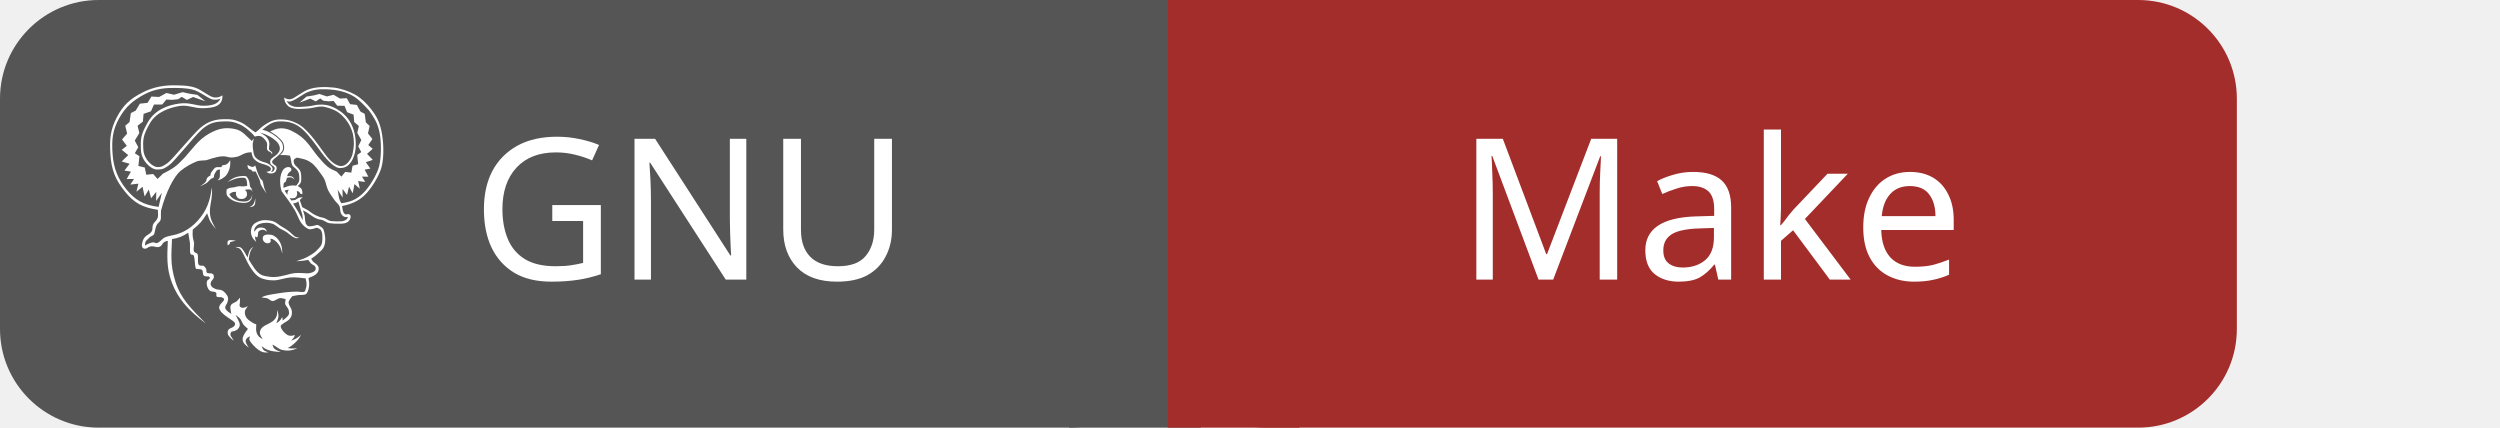
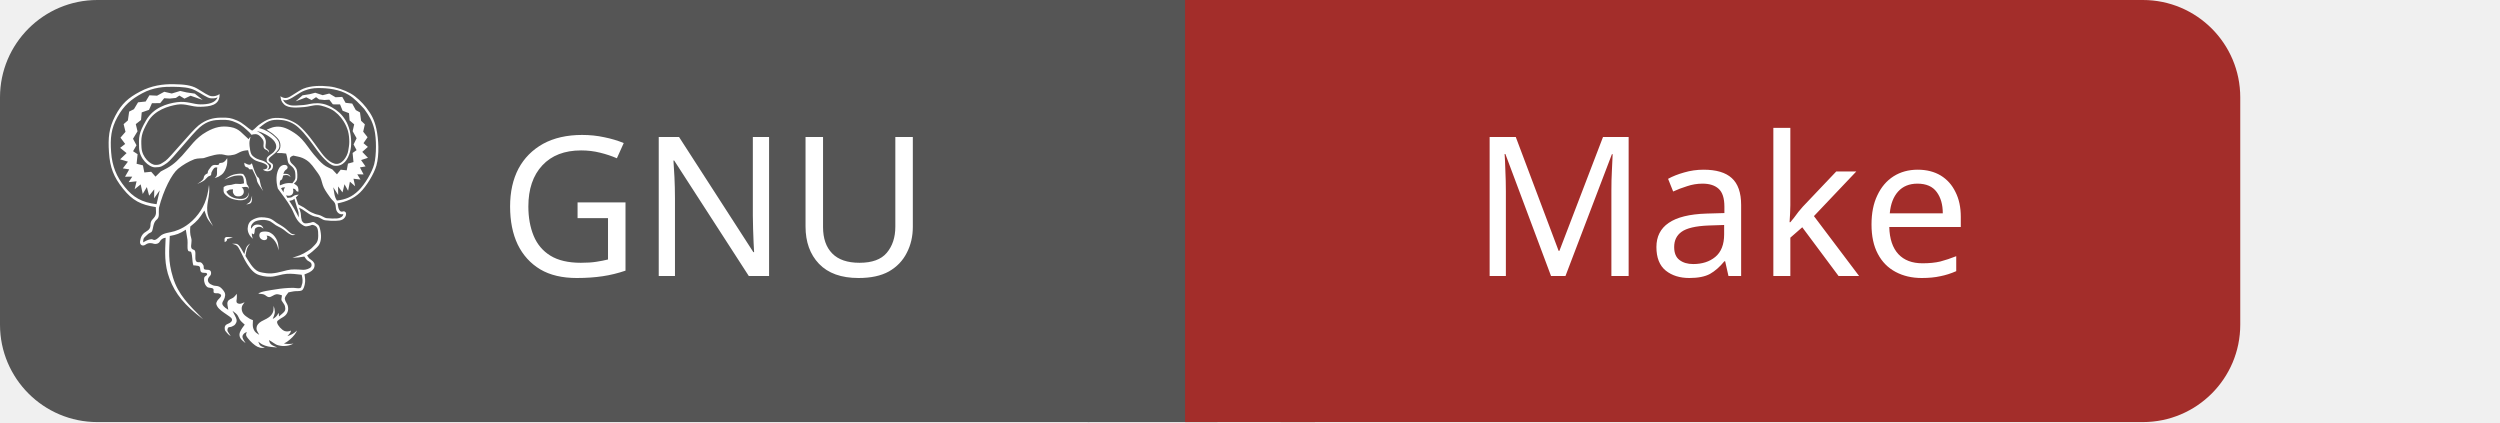
- <svg xmlns="http://www.w3.org/2000/svg" id="gnu-make" width="152.0" height="26" viewBox="0 0 152.0 26">
+ <svg xmlns="http://www.w3.org/2000/svg" id="gnu-make" width="154.0" height="26" viewBox="0 0 154.0 26">
  <g shape-rendering="geometricPrecision">
-     <rect x="0" width="71.0" height="26" fill="#555" rx="6" ry="6" />
-     <rect x="71.0" width="65.0" height="26" fill="#a32d2a" rx="6" ry="6" />
-     <rect x="65.0" width="8" height="26" fill="#555" rx="0" ry="0" />
-     <rect x="71.0" width="8" height="26" fill="#a32d2a" rx="0" ry="0" />
+     <rect x="0" width="73.0" height="26" fill="#555" rx="6" ry="6" />
+     <rect x="73.0" width="65.0" height="26" fill="#a32d2a" rx="6" ry="6" />
+     <rect x="67.0" width="8" height="26" fill="#555" rx="0" ry="0" />
+     <rect x="73.0" width="8" height="26" fill="#a32d2a" rx="0" ry="0" />
  </g>
  <g text-anchor="middle" shape-rendering="geometricPrecision">
-     <text fill="#fff" font-size="12" font-family="sans-serif" x="42.0" y="17">GNU</text>
-     <text fill="#fff" font-size="12" font-family="sans-serif" x="104.0" y="17">Make</text>
+     <text fill="#fff" font-size="12" font-family="sans-serif" style="font-weight: 500" x="44.0" y="17">GNU</text>
+     <text fill="#fff" font-size="12" font-family="sans-serif" style="font-weight: 500" x="106.0" y="17">Make</text>
  </g>
  <g>
    <shape-rendering />
    <svg width="18" height="18" viewBox="0 0 24 26" x="6" y="5" fill="none">
      <path fill="#ffffff" fill-rule="nonzero" clip-rule="nonzero" d="M5.072 13.932c-.221.012-.419.141-.519.338-.115.211-.389.242-.517.201-.21-.07-.481-.119-.744.068s-.546.045-.495-.297c.049-.34.172-.645.499-.83.714-.41.217-.695.608-1.109.394-.412.307-.537.293-1.099-1.326-.2-2.078-.582-2.916-1.631C.442 8.526.116 7.663.03 6.349-.058 5.032.019 4.18.587 3.088 1.155 2 1.755 1.475 2.789.93 3.824.382 4.84.253 5.778.269c.939.015 1.564.083 2.094.387.531.303 1.016.684 1.324.685.24.015.477-.053.673-.192.04 1.02-.878 1.108-1.698 1.13-.82.021-1.324-.317-2.08-.192-.754.128-1.992.471-2.595 1.52-.603 1.05-.624 1.42-.573 2.301.049.878.806 1.534 1.234 1.542.428.007.523-.117.898-.36.374-.246 2.284-2.61 2.934-3.14.653-.531 1.296-.696 1.99-.705.695-.008.871.015 1.433.246.56.229.904.652 1.356.91.23-.135.375-.339.584-.495.76-.552 1.152-.702 2.053-.615.518.052 1.169.347 1.56.686.693.604 1.266 1.441 1.728 2.079.36.497.785 1.091 1.392 1.277.659.201 1.157-.652 1.23-1.129.043-.27.097-.506.097-.801 0-.297-.03-.655-.115-.965-.09-.307-.222-.599-.392-.869-.258-.416-.68-.85-1.116-1.072-.246-.125-.826-.353-1.191-.361-.448-.01-.789.141-1.202.169-.5.034-1.396.146-1.786-.24-.251-.246-.283-.411-.324-.731.109.092.264.15.401.163.313.026.605-.229.859-.378.21-.123.504-.34.778-.45.704-.285 1.568-.278 2.31-.2.595.06 1.368.324 1.89.621.526.296 1.031.797 1.4 1.268.466.594.721 1.104.889 1.844.216.945.277 2.365.015 3.299-.205.734-.887 1.861-1.467 2.414-.573.547-1.235.811-1.986.955.03.149.033.291.071.416.056.178.163.375.38.313.086-.025.133-.047.246.053.115.1.056.485-.266.66-.164.086-.334.105-.595.112-.319.012-.639-.004-.953-.046-.283-.047-.451-.273-.765-.309-.485-.055-.855-.405-1.245-.654-.162-.104-.218-.104-.311-.158.051.154.118.314.151.465.034.146.02.285.037.404.019.119.052.211.07.309.077.068.103.173.233.207.13.035.334-.018.468-.037.135-.018.224-.09.328-.07.105.02.204.096.292.166s.164.08.234.254c.07.178.135.537.146.777.009.24-.018.455-.089.648-.07.189-.135.273-.327.463s-.506.465-.819.66c.058.084.083.162.173.254.09.094.277.197.359.295.085.098.128.168.128.277.012.131-.021.262-.093.373-.223.299-.483.352-.803.492.054.334.098.572.02.906-.03.137-.102.445-.27.525-.169.08-.492.041-.698.074-.205.031-.319.063-.479.094-.098.141-.242.297-.291.422-.049.127-.034.172.006.299.042.129.185.316.225.469.039.15.049.311.011.463-.038.15-.117.287-.23.396-.129.135-.382.24-.509.346-.125.111-.252.123-.217.303.047.248.409.646.67.744.185.055.382.039.557-.041-.014.209-.195.354-.315.494.322-.094.636-.27.854-.504-.067.203-.3.529-.645.816s-.343.229-.517.344c.314.061.606.045.85.002-.197.111-.416.182-.641.207-.289.031-.468.008-.729-.055-.261-.063-.499-.301-.814-.465.03.119.053.26.185.381.136.119.335.182.549.283-.272-.029-.558-.037-.824-.096-.199-.047-.332-.092-.478-.164-.144-.07-.255-.176-.384-.264.061.117.079.256.184.352.104.098.275.135.412.199-.143-.004-.281.029-.43-.01-.16-.037-.312-.109-.443-.209-.16-.119-.311-.25-.445-.396-.132-.145-.296-.332-.345-.463-.048-.133.03-.225.044-.338-.09.061-.201.094-.272.18-.07.088-.132.166-.101.318.03.15.172.338.271.506-.296-.242-.461-.336-.531-.625-.064-.273.104-.52.233-.725.064-.104.162-.199.221-.299-.135-.129-.285-.24-.4-.389-.113-.15-.162-.352-.277-.492-.117-.143-.274-.232-.41-.348.119.256.317.572.359.771.044.199-.048.322-.119.43-.07.107-.184.133-.292.197-.11.068-.277.016-.342.113s-.083.246-.021.344l.256.398c-.126-.072-.235-.168-.327-.281-.074-.096-.186-.188-.199-.316-.016-.131-.023-.246.063-.363.084-.117.318-.156.422-.246.105-.09.162-.148.156-.264-.006-.117-.119-.199-.217-.273-.299-.225-.68-.43-.934-.699-.109-.105-.191-.234-.239-.379-.03-.105.001-.188.071-.314.072-.131.315-.305.346-.443.029-.141-.095-.172-.205-.221-.111-.049-.322.025-.425-.061s.03-.266-.086-.365-.381-.045-.519-.15c-.121-.102-.205-.24-.24-.395-.046-.141-.053-.291-.021-.436.032-.113.128-.133.187-.191.059-.057.108-.104.03-.191-.074-.088-.33.004-.476-.105-.149-.113-.06-.381-.163-.494-.104-.109-.287-.066-.386-.104-.097-.035-.135.09-.194-.109-.061-.199-.063-.797-.143-1.02s-.238-.016-.311-.236c-.075-.221-.004-.574-.037-.908l-.15-.91c-.521.352-.867.463-1.428.561-.047 1.373-.176 2.182.291 3.705.465 1.521 1.408 2.42 2.68 3.707-1.68-1.256-2.479-2.279-2.981-3.588-.501-1.311-.406-2.407-.356-3.666zm8.919-.553c.129.006.285.039.376.098.091.061.188.107.27.189.206.211.36.463.428.752.044.186.05.422.064.639-.062-.199-.103-.408-.192-.588-.139-.285-.376-.561-.672-.688-.066-.031-.141-.041-.214-.027.023.041.063.076.065.133 0 .059-.012.174-.112.223-.16.078-.339.021-.464-.086-.127-.117-.166-.301-.102-.459.079-.194.375-.194.553-.186zm-1.621-.272c.017-.332.135-.609.433-.771.187-.107.392-.18.604-.215.207-.026.713-.008 1.018.131.232.105.391.271.597.394.205.121.351.201.546.338.3.211.475.439.682.576.101.066.24.057.374.098-.104.029-.239.064-.35.029-.159-.064-.308-.152-.438-.264-.154-.137-.32-.258-.497-.359-.124-.072-.329-.158-.466-.246-.135-.09-.371-.283-.502-.349-.207-.086-.428-.129-.65-.125-.256.008-.626.05-.822.228-.197.18-.271.336-.227.566.073-.084.123-.191.195-.254.154-.133.329-.139.521-.113.215.027.322.15.393.354-.047-.033-.135-.109-.204-.135-.144-.055-.306-.039-.438.043-.179.098-.13.24-.154.396-.013.076-.041.133-.061.199-.067-.016-.129-.049-.18-.098.001.076-.01.141.006.223.014.084.055.184.084.273-.126-.125-.256-.24-.335-.402-.086-.157-.131-.337-.129-.517zm.219-2.4c.091-.136.119-.345.174-.517-.021.217.021.453-.083.609-.105.158-.292.129-.443.176.118-.09.258-.131.352-.268zm-2.207 3.203c.119-.096.438-.02.676-.002l-.514.133c-.017.059-.01.123-.048.174-.04.051-.114.068-.171.104.006-.155-.062-.313.057-.409zm1.683-6.652c.143.075.321.178.449.18.124.004.158-.08.232-.131.115.38.25.797.448 1.142.083.146.136.079.2.224.063.145.09.439.15.626.059.187.137.321.207.483-.174-.25-.401-.566-.5-.773-.098-.207-.035-.225-.115-.421-.078-.198-.238-.504-.357-.756-.086.011-.19.026-.255.006-.065-.021-.054-.091-.112-.134-.059-.045-.158-.027-.24-.1-.081-.07-.1-.217-.107-.346zm-.767 1.875c.135-.012.299.023.425.017s.216-.039.325-.06c-.021-.189-.002-.537-.176-.664-.115-.08-.578-.02-.701.006-.279.061-.604.227-.873.33.258-.18.481-.346.791-.439.188-.055.621-.129.813-.076.089.023.105.061.159.135.183.255.183.475.229.773.047.071.096.119.135.194.038.093.062.19.068.289-.048-.069-.018-.155-.149-.206-.135-.053-.337-.005-.517.014.131.096.195.186.201.384.006.233-.191.401-.398.417-.285.022-.434-.041-.549-.285-.051-.107-.016-.236-.018-.341-.346.024-.34.013-.592.222.139.201.224.315.451.436.125.066.27.133.425.16.157.027.415.053.581.027.145-.018.278-.082.379-.187.123-.112.135-.274.182-.403-.004.127-.027.252-.07.371-.14.27-.38.352-.668.352-.275 0-.616-.063-.873-.169-.205-.085-.545-.325-.625-.534-.056-.143-.012-.318-.018-.477.285-.189.354-.143.689-.198.141-.025.239-.076.374-.088zM9.643 7.854c.007-.114.021-.111.03-.167-.259-.069-.361.099-.514.411-.057.115 0 .186-.062.263-.059.076-.159.065-.257.139s-.196.215-.289.292c-.189.156-.447.251-.667.358.15-.111.443-.279.538-.439.05-.086.042-.247.12-.325.078-.075.105-.13.205-.149.1-.019.061-.136.093-.229.032-.091.097-.158.165-.251s.156-.23.291-.282c.135-.049.347.005.45-.023.102-.029.043-.105.118-.15s.219-.023.32-.072c.176-.084.26-.227.367-.377.015.326.01.561-.107.869-.131.346-.266.55-.641.763-.128.072-.257.098-.365.137.062-.086.152-.123.188-.256.034-.136.009-.4.017-.512zm6.059 1.592c-.177.014-.219-.012-.363.091l.232.36c-.006-.237.018-.285.133-.451h-.002zm-.465-.172c.246-.104.461-.189.73-.207.107-.008.274.009.383.016.094-.137.211-.244.256-.4.028-.104.015-.584-.038-.709-.146-.361-.29-.377-.495-.585-.146-.149-.152-.38-.197-.638-.015-.094-.062-.213-.084-.31-.283-.046-.57-.062-.857-.045.148-.143.291-.271.334-.486.045-.229.004-.466-.113-.667-.121-.191-.315-.36-.494-.517-.178-.155-.436-.284-.604-.412.221-.077.444-.194.66-.235.561-.108 1.043.057 1.584.384.315.19.573.37.902.716.329.344.735.975 1.054 1.348.317.375.575.67.853.893.276.226.528.289.792.431l.412.438.335-.413.535.06.111-.601.49-.136-.079-.811.354-.252-.267-.504.27-.553-.352-.63.135-.607-.407-.348-.053-.646-.569-.217-.227-.561-.64-.007-.315-.417-.431.03-.479-.053-.27-.199-.396.26-.477-.248-.947.359.618-.537.64-.102.49-.126.663.218.582-.147.563.331.596-.031.293.525.591.067.32.581.372.205.1.746.333.315-.148.653.39.494-.363.529.39.332-.499.443.506.529-.613.2.398.566-.501.088.328.622-.563-.008.285.466-.621-.074.148.672-.468-.411-.159.814-.322-.585-.175.73-.397-.537.011.765-.439-.688c.091.391.073.817.329 1.185.794-.107 1.312-.307 1.921-.892.552-.533 1.214-1.644 1.394-2.35.204-.802.21-2.281.009-3.101-.194-.787-.446-1.163-.896-1.807-.43-.455-.853-.939-1.399-1.264-.803-.48-1.829-.608-2.742-.596-.393.001-.781.074-1.148.215-.527.191-.95.611-1.487.818-.175.067-.315.068-.454-.004.135.27.281.391.619.489.244.071.825.026 1.227-.011.43-.039.654-.167 1.239-.16.57.01 1.024.225 1.272.368.511.292.877.614 1.196 1.129.175.282.298.601.383.925.086.324.124.688.13 1.006s-.019.602-.097.888c-.182.669-.583 1.35-1.407 1.245-.504-.063-1.263-1.01-1.518-1.357-.515-.701-1.043-1.477-1.688-2.059-.407-.366-.92-.594-1.463-.65-.992-.09-1.287.098-2.033.715.151.047.299.074.455.145.346.156.662.357.938.615.29.27.42.442.43.829.007.259-.204.465-.399.649-.118.114-.275.218-.372.307-.127.117-.285.246-.124.432.06.07.165.123.252.189.141.103.075.488-.108.592-.226.136-.513.111-.713-.061.246-.035.402-.068.395-.27-.002-.115-.149-.213-.297-.279-.35-.16-.614-.135-.963-.387-.353-.254-.359-.393-.455-.79-.17.017-.327.021-.555.097-.226.074-.478.254-.684.299-.52.111-.623.078-.907.006-.501-.132-1.151.09-1.8.299-.107.033-.543 0-.836.102-.528.209-1.019.496-1.457.853-.556.469-1.286 1.869-1.698 3.477-.045.49.095.818-.213 1.057-.308.24-.3.851-.405 1.023-.103.17-.225.094-.45.336-.223.24-.337.201-.332.654.195-.125.477-.273.725-.285.221-.006.222.283.785-.273.301-.299.881-.309 1.283-.439s1.125-.402 1.851-1.212c.724-.81 1.071-1.664 1.212-2.896.02.215.06.463-.033 1.065-.095.604-.296 1.28.129 2.094l.265.504c-.157-.215-.465-.566-.56-.816l-.211-.578c-.48.753-.59.887-1.255 1.425-.026.334-.033.682.076 1.002.108.32-.064.688.02.9.082.209.273.09.336.303s-.032.635.064.842c.099.207.337.082.453.15.115.066.154.158.215.246.063.088-.023.297.103.365.126.066.32.01.453.074.13.066.149.223.119.361-.032.141-.172.205-.233.348-.062.119-.055.262.02.373.074.131.236.201.4.27.162.064.391.027.559.119.169.09.32.273.408.406.089.131.113.225.109.363-.014.154-.059.301-.137.434-.074.135-.236.299.02.555.254.254.246.145.393.313-.017-.289-.135-.521-.049-.738.088-.217.349-.256.484-.352.139-.1.219-.232.326-.348 0 .148.015.309-.002.42-.033.227-.102.432.237.467.153.016.299-.082.459-.141-.084.148-.23.27-.253.451-.028.195.018.395.13.559.124.18.341.313.499.416.158.105.244.115.365.174.006.176-.03.363-.009.531.019.168.073.314.169.453.098.141.252.219.398.32-.08-.188-.242-.365-.24-.561s.06-.334.252-.51c.191-.174.639-.324.85-.494.156-.109.279-.26.355-.436.075-.164.055-.43.069-.576.069.205.079.27.103.486.021.217-.127.521-.189.68.228-.105.409-.293.51-.525.057.035.028.125.049.301.094-.092.199-.162.293-.25s.195-.164.243-.287c.046-.121.027-.252-.007-.393-.035-.143-.193-.307-.279-.463-.084-.152.016-.305.01-.492-.17-.029-.314-.117-.512-.088-.195.029-.42.248-.621.252-.199 0-.314-.188-.478-.238-.165-.053-.33-.045-.495-.07.209-.199 1.021-.295 1.576-.385.486-.082.978-.125 1.47-.133.221-.006.506.068.661.025.152-.045.119-.15.164-.264.129-.318.066-.604-.004-.924-.444-.053-.908-.115-1.356-.082-.438.033-.956.242-1.409.256-.392.014-.976-.074-1.312-.281-.413-.25-.731-.789-.845-.965-.184-.281-.416-.836-.559-1.088-.141-.254-.173-.324-.29-.43-.118-.105-.278-.113-.419-.17.161.014.336-.035.482.047.221.127.465.648.602.877.145-.486.111-.676.529-.951-.336.379-.346.666-.428 1.111.281.459.67 1.193 1.18 1.396.186.074.502.119.701.145.621.076 1.22-.119 1.828-.27.445-.111.897-.066 1.438-.035.183.012.616-.1.707-.283.052-.107.042-.232-.024-.33-.07-.105-.255-.158-.355-.254-.099-.098-.156-.211-.235-.314-.35.068-.704.105-1.062.115.221-.09.433-.141.66-.23.237-.098.463-.219.676-.359.186-.123.303-.193.438-.334.134-.143.305-.289.404-.463.099-.174.114-.369.12-.584.004-.215-.005-.516-.088-.691-.084-.172-.243-.225-.372-.264-.127-.041-.216.063-.349.076-.134.014-.258.096-.452.006-.248-.129-.461-.318-.617-.549-.196-.274-.335-.723-.534-1.068-.343-.596-.771-1.149-1.179-1.702-.035-.135-.084-.324-.102-.508-.031-.322-.035-.656.065-.969.075-.24.188-.494.438-.592.1-.043.212-.051.317-.022.09.032.179.135.142.252-.039.129-.127.134-.188.198-.091.091-.153.205-.183.33.111-.004.262-.011.354.013.12.03.229.11.291.279-.143-.126-.213-.185-.39-.188-.083-.002-.182.026-.271.041-.034.108-.054.243-.101.329-.049.084-.141.063-.176.161-.033.128-.039.261-.02.391h.004zm1.242-.149c.056.021.075.027.146.08.069.052.165.104.22.229.044.129.058.266.04.4-.048-.015-.113-.005-.163-.047-.05-.043-.079-.14-.143-.18-.065-.043-.117-.034-.188-.043.038.096.05.199.036.301-.036.203-.156.307-.352.33-.084.012-.219-.016-.292-.029.034.075.091.143.126.219.164-.023.285-.02.375-.061.088-.041.183-.135.296-.173.113-.039.214-.039.338-.059-.098.084-.162.167-.259.253l.214.623c.152.096.294.146.485.263.191.116.42.327.67.44.249.113.396.177.657.225.259.05.467.262.722.296.255.032.735.041.932.021.225-.021.516-.136.542-.382-.188.045-.475.005-.619-.349-.064-.157-.034-.447-.132-.631-.099-.187-.236-.246-.4-.475s-.431-.589-.58-.895c-.15-.308-.188-.654-.313-.929-.128-.274-.319-.495-.469-.708-.324-.463-.585-.777-1.12-1.011-.258-.112-.551-.143-.824-.213-.113.05-.268.104-.295.237-.021.15.021.305.12.421.159.165.395.342.487.603.061.168.076.73.025.883-.054.16-.178.257-.282.361zm.052 1.331c-.049.043-.087.087-.167.122-.08.036-.189.045-.295.071.148.231.305.466.447.709.143.242.266.51.401.765-.007-.147.002-.302-.019-.438-.021-.136-.083-.254-.145-.461-.06-.206-.135-.484-.222-.768zm-3.999-5.087c-.021.226.019.581.064.806.058.267.111.404.328.564.396.295.648.245.955.416.145.081.328.217.382.359.053.146-.036.301-.146.363.192.029.408-.189.318-.41-.045-.109-.255-.16-.32-.271-.059-.102-.07-.224-.033-.335.053-.202.454-.388.597-.546.218-.248.3-.453.177-.77-.172-.445-.842-.804-1.242-.979-.183-.08-.287-.084-.429-.129.292.174.601.31.75.691.123.321.015.443.021.721.002.13.172.195.248.275.064.072.06.125.008.223-.004-.08-.045-.154-.111-.199-.112-.08-.234-.063-.294-.225-.09-.248.091-.484-.112-.762-.15-.208-.353-.441-.625-.447-.123-.001-.244.018-.36.058l-.183-.22-.005-.003c-.372-.339-.627-.619-1.147-.852-.522-.234-.78-.27-1.379-.256-.597.013-1.19.063-1.883.66-.694.6-2.481 2.888-2.915 3.177-.431.289-.527.389-1.068.389s-1.387-.766-1.42-1.723c-.032-.956-.045-1.297.619-2.449.666-1.152 1.869-1.506 2.764-1.625.895-.121 1.432.194 2.092.195.66.002 1.314-.111 1.508-.637-.095.056-.221.12-.577.101-.355-.019-.849-.431-1.402-.706C7.157.547 6.542.514 5.75.5c-.79-.015-1.777.045-2.755.574-.978.525-1.645 1.085-2.213 2.12C.214 4.227.13 5.069.222 6.321c.09 1.25.477 2.181 1.219 3.098.744.914 1.486 1.363 2.824 1.529l.283-1.242-.504.721.014-.803-.455.565-.202-.767-.367.615-.183-.855-.536.432.17-.705-.707.078.324-.491-.644.006.375-.653-.57-.091.454-.596-.698-.206.578-.555-.573-.467.448-.348-.42-.559.448-.52-.167-.685.379-.329.113-.786.426-.214.366-.611.677-.072.334-.553.68.035.642-.348.666.154.756-.228.562.13.731.108.705.564-1.081-.377-.544.26-.451-.273-.31.209-.55.057-.491-.03-.358.436-.732.007-.26.589-.65.228-.061.678-.467.366.155.637-.402.664.31.581-.305.529.404.264-.09.853.563.141.125.633.613-.063.381.434.47-.461c.858-.428 1.212-.668 1.882-1.391.759-.823 1.196-1.584 2.208-2.147.729-.405 1.321-.551 2.139-.408.766.132 1.024.593 1.59 1.077.061-.109.07-.139.169-.218-.03.142-.079.287-.093.423l-.002-.001z" />
    </svg>
  </g>
</svg>
